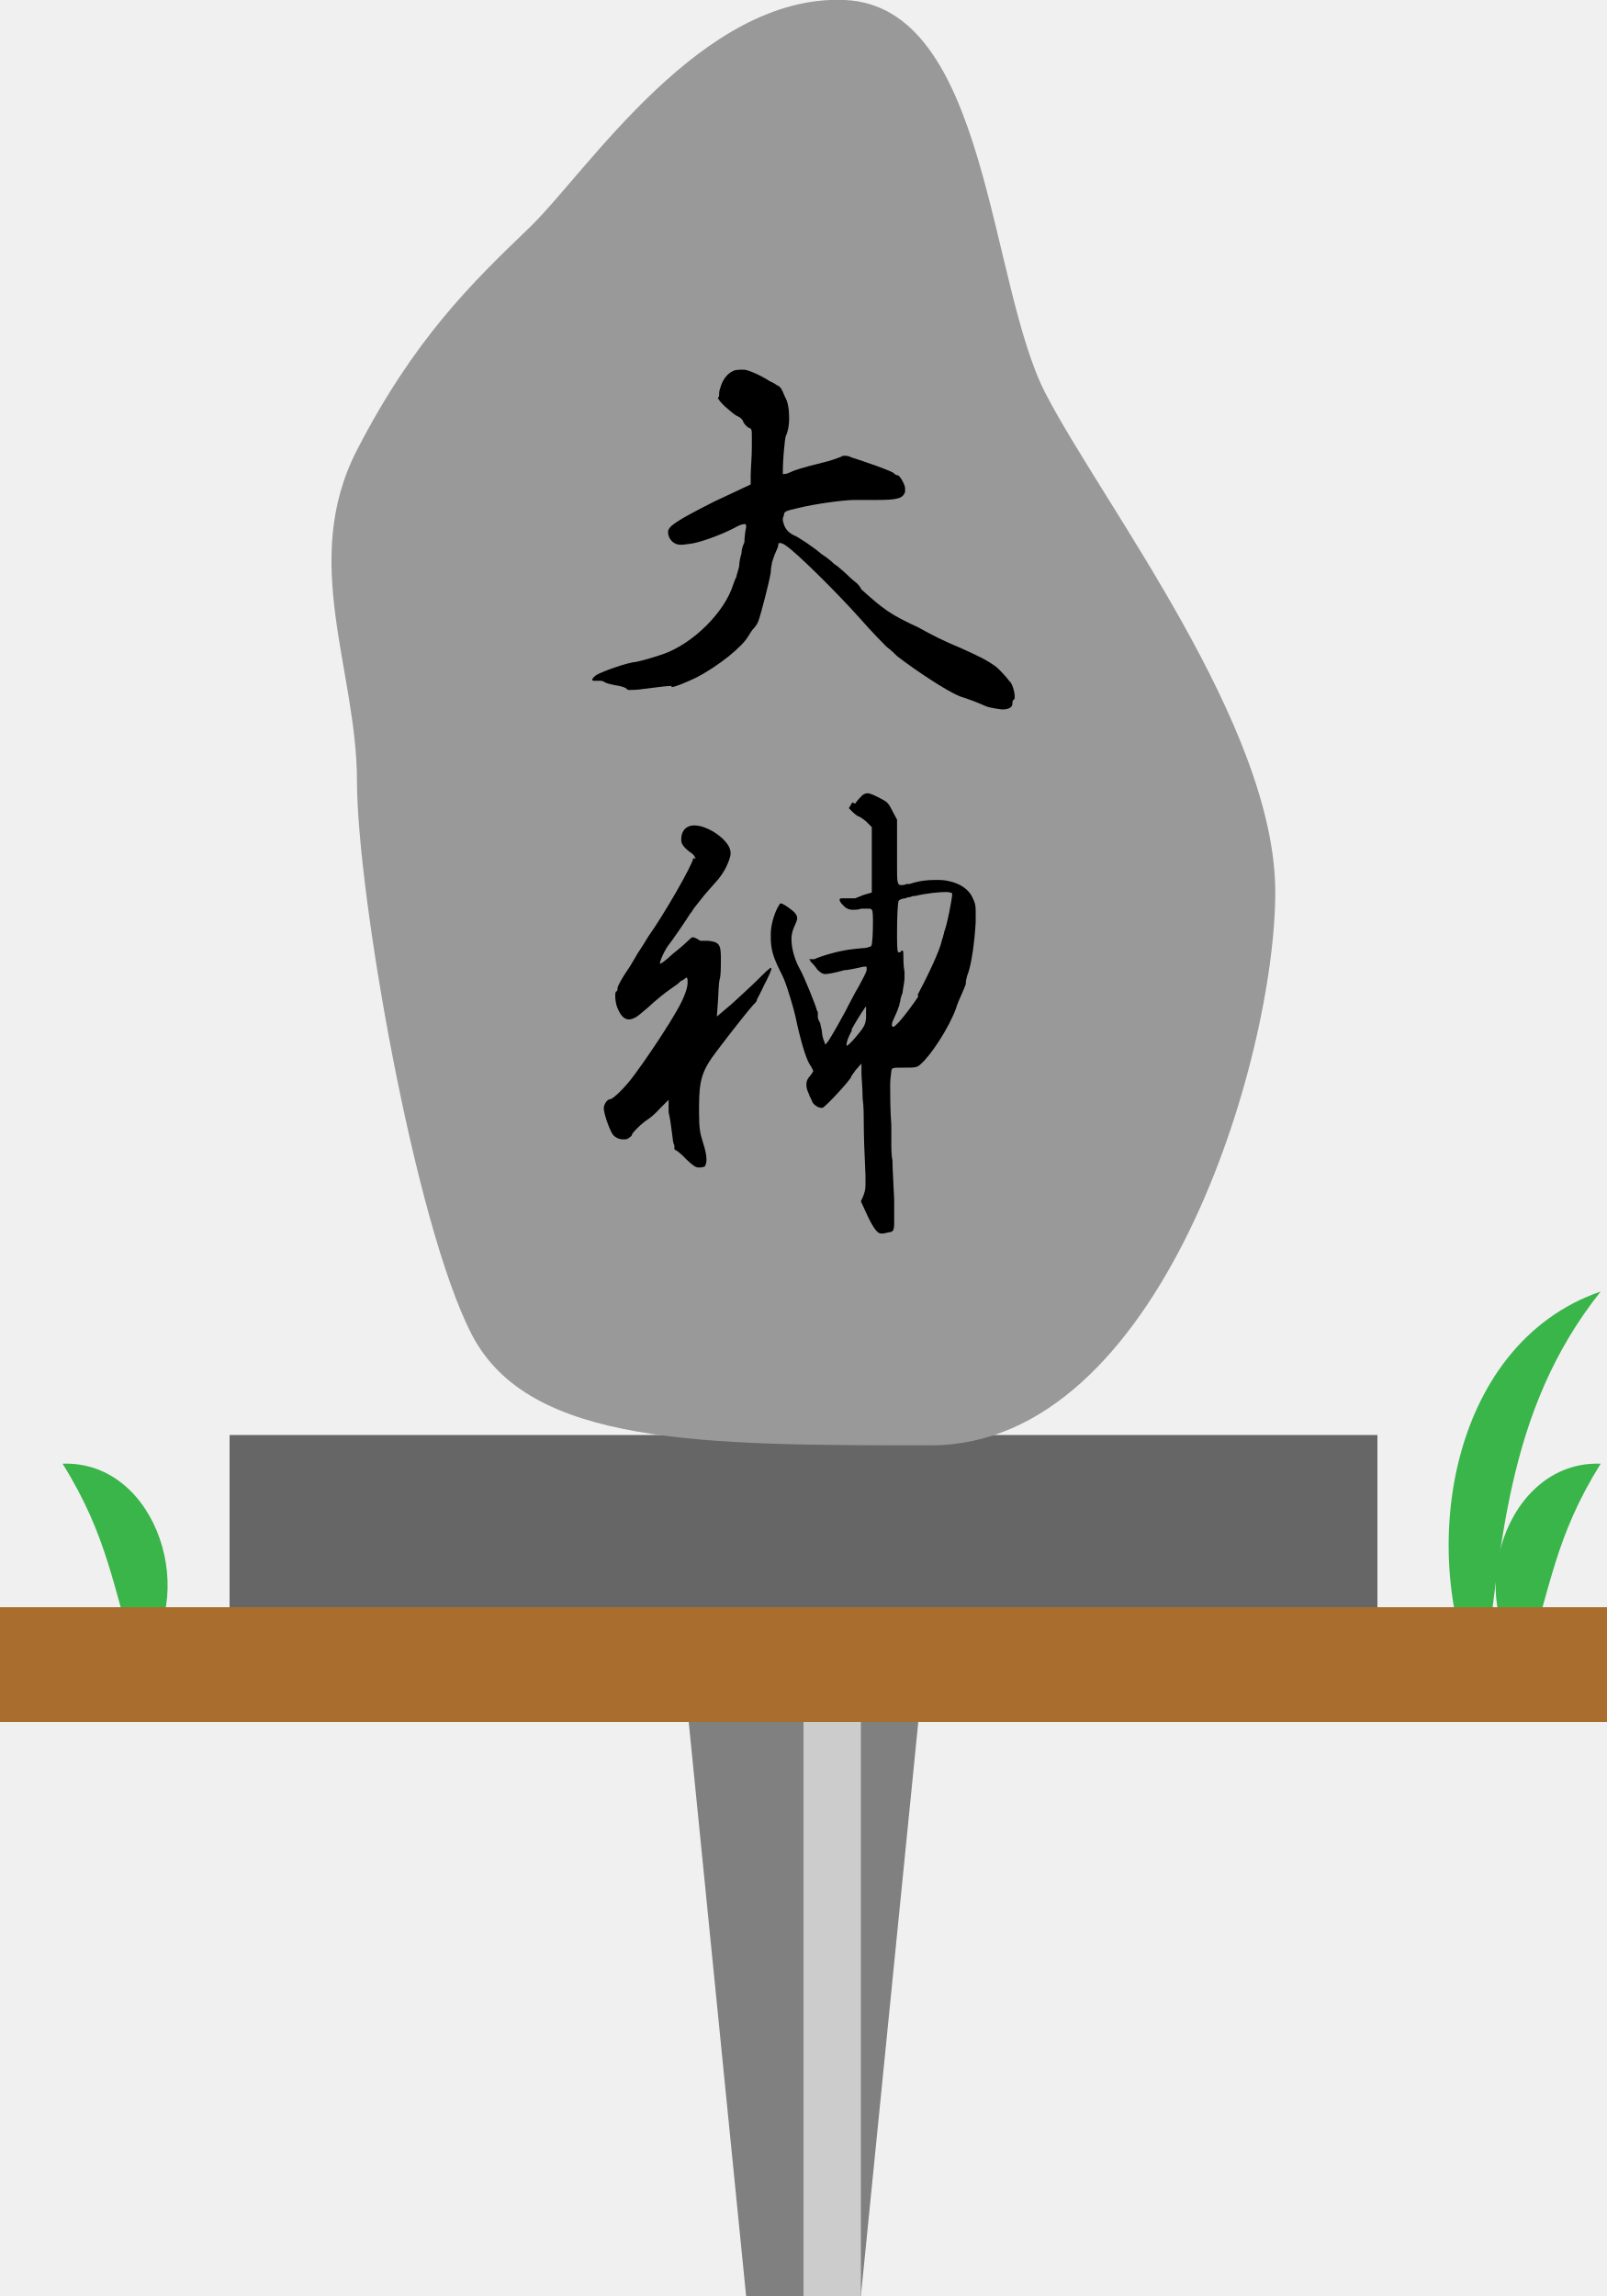
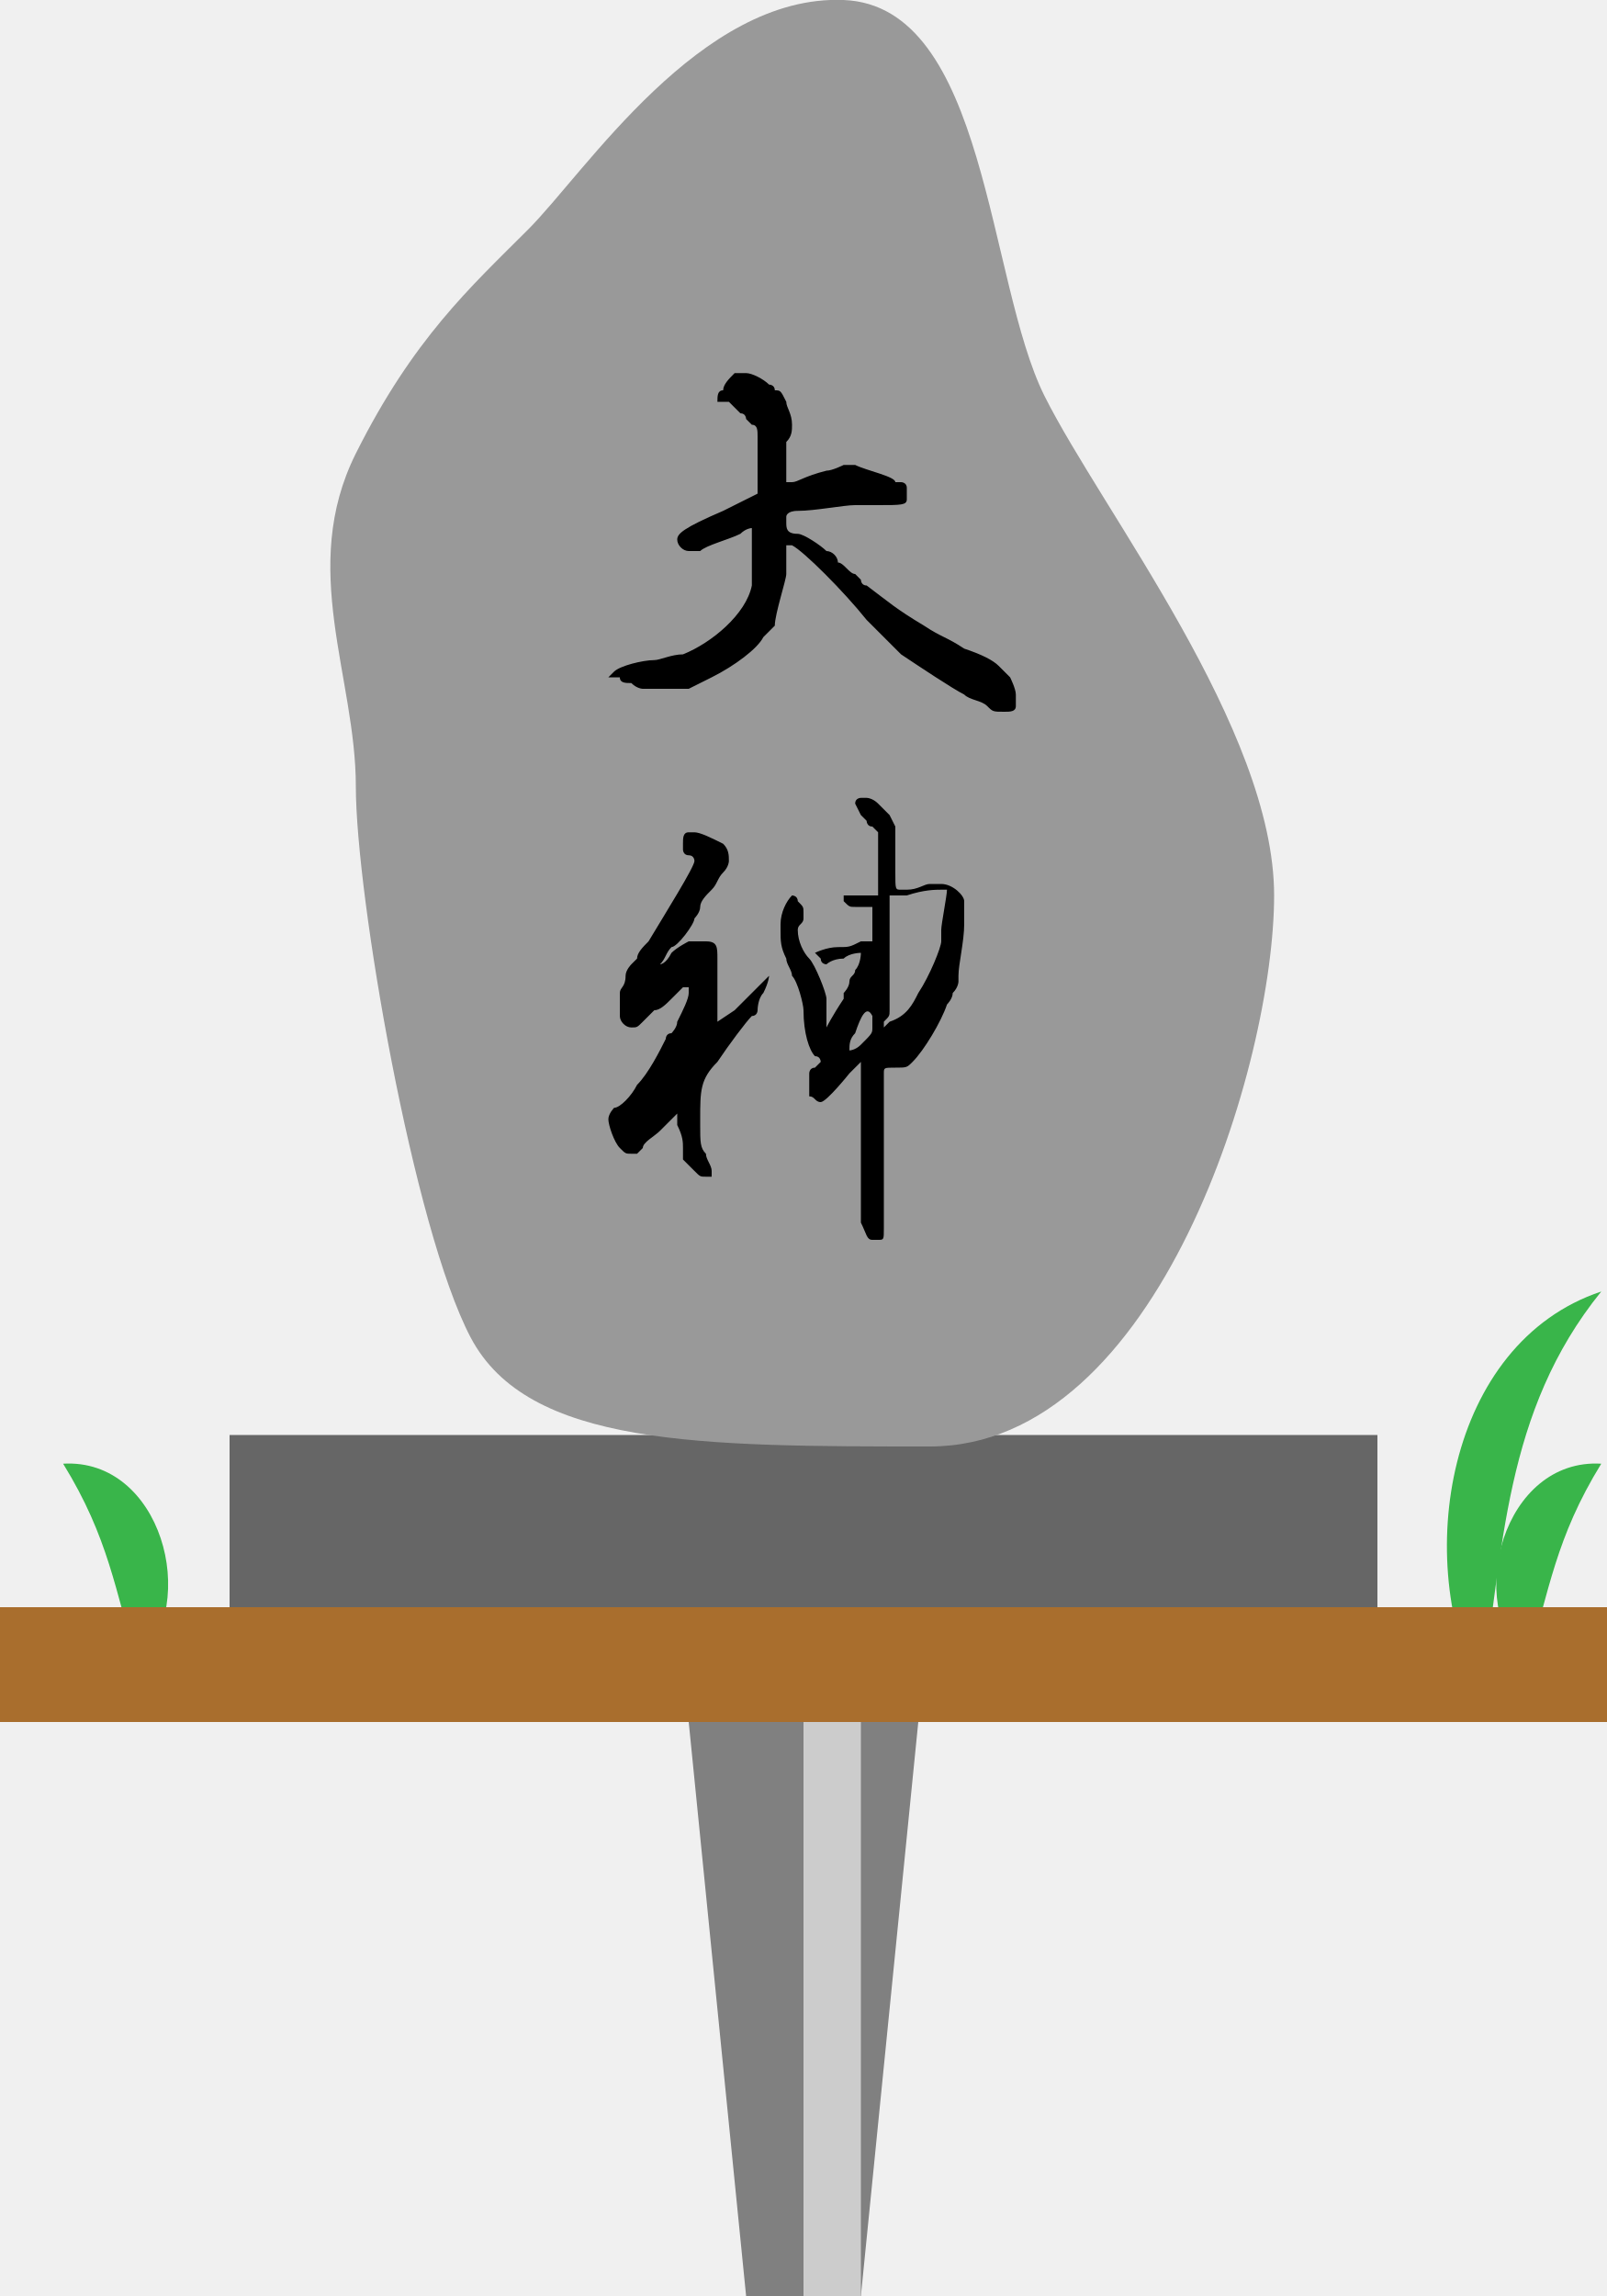
- <svg xmlns="http://www.w3.org/2000/svg" viewBox="0 0 28 40">
-   <defs>
-     <style>
-       .cls-1 {
-         fill: #39b54a;
-       }
- 
-       .cls-2 {
-         fill: gray;
-       }
- 
-       .cls-3 {
-         fill: #a96e2d;
-       }
- 
-       .cls-4 {
-         fill: #999;
-       }
- 
-       .cls-5 {
-         fill: #ccc;
-       }
- 
-       .cls-6 {
-         fill: #666;
-       }
-     </style>
-   </defs>
-   <g id="_ピン" data-name="ピン">
+ <svg xmlns="http://www.w3.org/2000/svg" version="1.1" x="0px" y="0px" viewBox="0 0 28 40" style="enable-background:new 0 0 28 40;" xml:space="preserve">
+   <style type="text/css">
+ 	.st0{display:none;}
+ 	.st1{fill:#808080;}
+ 	.st2{fill:#CCCCCC;}
+ 	.st3{fill:#666666;}
+ 	.st4{fill:#999999;}
+ 	.st5{fill:#39B54A;}
+ 	.st6{fill:#A96E2D;}
+ 	.st7{fill:#1B1464;}
+ 	.st8{fill:#FFFFFF;}
+ 	.st9{fill:#2E3192;}
+ 	.st10{opacity:0.3;fill:#FFFFFF;}
+ 	.st11{fill:#FFCE00;}
+ 	.st12{fill:#848484;}
+ 	.st13{fill:#797979;}
+ 	.st14{fill:#FF0000;}
+ 	.st15{fill:#F2F2F2;}
+ </style>
+   <g id="ガイド_00000162338702563158607440000009963323815856875396_" class="st0">
+ </g>
+   <g id="ピン">
    <g>
      <g>
-         <polygon class="cls-2" points="15 40 13 40 12 30 16 30 15 40" />
-         <rect class="cls-5" x="14" y="30" width="1" height="10" />
+         <polygon class="st1" points="15,40 13,40 12,30 16,30    " />
+         <rect x="14" y="30" class="st2" width="1" height="10" />
      </g>
      <g>
-         <rect class="cls-2" x="12" y="20" width="4" height="10" />
-         <rect class="cls-5" x="14" y="20" width="1" height="10" />
+         <rect x="12" y="20" class="st1" width="4" height="10" />
+         <rect x="14" y="20" class="st2" width="1" height="10" />
      </g>
    </g>
  </g>
-   <g id="_ノーマル" data-name="ノーマル">
-     <rect id="_土台" data-name="土台" class="cls-6" x="4" y="25" width="20" height="3" />
-     <path id="_石" data-name="石" class="cls-4" d="M14.72,0c2.5,.11,2.5,4.93,3.5,6.86s4,5.78,4,8.68-2,9.64-6,9.64-7,0-8-1.93-2-7.71-2-9.64-1-3.83,0-5.77,2-2.91,3-3.87S12.22-.11,14.72,0Z" />
-     <g id="_大神" data-name="大神">
-       <path d="M12.51,6.96s0-.02,0-.03c.02-.02,.02-.03,.02-.05,0-.04,0-.07,.02-.12,.03-.12,.11-.25,.23-.3,.04-.02,.12-.02,.18-.02,.07,0,.3,.1,.45,.2,.04,.02,.07,.03,.11,.06,.08,.04,.09,.05,.16,.22,.05,.08,.07,.22,.07,.37,0,.12-.02,.23-.06,.31-.02,.08-.05,.43-.05,.58v.08h0s.06,0,.1-.02c.1-.05,.23-.09,.59-.18,.14-.03,.29-.09,.32-.1,.02-.02,.05-.02,.07-.02s.06,0,.12,.03c.19,.06,.72,.24,.74,.28,.02,.02,.04,.03,.06,.03,.02,0,.06,.05,.09,.11,.03,.06,.04,.09,.04,.12,0,.02,0,.04,0,.06-.04,.11-.12,.14-.49,.14-.1,0-.23,0-.39,0-.19,0-.7,.07-.98,.14-.22,.05-.24,.06-.25,.11,0,.03-.02,.06-.02,.07v.04c.02,.09,.05,.18,.18,.25,.07,.02,.38,.23,.49,.33,.06,.04,.15,.1,.23,.18,.06,.03,.23,.19,.28,.24,0,0,.08,.07,.12,.1,.02,.02,.05,.06,.07,.1,.38,.34,.49,.43,.99,.66,.27,.15,.43,.23,.74,.36,.31,.14,.46,.21,.62,.33,.07,.06,.18,.18,.23,.25,.04,.02,.09,.18,.09,.26,0,.03,0,.06-.02,.06-.02,.02-.02,.05-.02,.07,0,.06-.06,.1-.18,.1-.15-.02-.25-.04-.29-.06-.13-.06-.32-.13-.45-.17-.24-.1-.78-.46-1.09-.7-.03-.03-.11-.11-.18-.16l-.04-.04s-.22-.22-.42-.45c-.43-.48-1.11-1.15-1.29-1.27-.05-.04-.09-.05-.11-.05s-.03,0-.03,.04c0,.02-.02,.07-.04,.11s-.04,.1-.05,.13c0,.02-.02,.04-.02,.07,0,.02-.02,.07-.02,.16-.02,.14-.17,.73-.22,.86-.02,.05-.06,.1-.08,.12-.02,.02-.06,.08-.09,.13-.1,.18-.51,.52-.92,.73-.17,.08-.36,.16-.42,.16v-.02c-.09,0-.22,.02-.47,.05-.13,.02-.21,.02-.25,.02s-.05,0-.06-.02c-.02-.02-.1-.05-.19-.06-.1-.02-.18-.04-.2-.06,0,0-.03-.02-.07-.02-.02,0-.04,0-.06,0-.02,0-.04,0-.05,0-.02,0-.03,0-.03-.02,0-.02,.02-.04,.07-.08,.1-.06,.54-.22,.7-.23,.1-.02,.34-.09,.48-.14,.5-.18,1.06-.72,1.21-1.22,.02-.06,.04-.1,.05-.12,0-.02,.03-.1,.05-.19,0-.08,.02-.15,.04-.22,0-.02,0-.09,.05-.19,0-.08,.02-.23,.03-.26v-.03s0-.03-.02-.03c-.05,0-.1,.02-.19,.07-.25,.13-.6,.25-.74,.27l-.15,.02h-.05c-.11,0-.21-.1-.21-.22,0-.1,.13-.19,.8-.53l.64-.3v-.15c0-.12,.02-.32,.02-.5v-.17c0-.14,0-.15-.06-.17-.03-.02-.07-.06-.09-.1,0-.03-.05-.08-.1-.1-.05-.02-.14-.1-.22-.17-.08-.08-.11-.11-.11-.14Z" />
-       <path d="M12.12,14.96s-.02-.07-.09-.11c-.06-.04-.12-.1-.14-.14-.02-.03-.02-.06-.02-.1,0-.07,.03-.15,.09-.19,.04-.03,.09-.04,.14-.04,.14,0,.34,.09,.49,.23,.1,.1,.14,.17,.14,.26,0,.05-.03,.13-.07,.22s-.13,.22-.2,.29c-.06,.07-.18,.2-.24,.28s-.13,.16-.14,.18c0,0-.02,.03-.03,.05l-.02,.02c-.04,.07-.32,.48-.37,.54-.06,.07-.14,.23-.16,.32v.02s0,0,0,0c.02,0,.09-.05,.22-.17,.14-.11,.26-.22,.29-.25s.04-.04,.06-.04,.03,0,.06,.02c.02,0,.03,.02,.04,.02l.03,.02h0s.02,0,.05,0c.02,0,.06,0,.09,0,.18,.02,.22,.06,.22,.28v.06c0,.12,0,.26-.02,.33s-.02,.23-.03,.38l-.02,.27,.26-.22c.14-.13,.34-.31,.44-.41,.14-.14,.22-.22,.25-.22,0,0,0,0,0,.02,0,.02-.05,.14-.12,.27-.06,.13-.13,.26-.13,.26,0,.02-.02,.06-.06,.09-.1,.11-.43,.53-.64,.81-.26,.34-.31,.5-.31,.98v.1c0,.28,.02,.36,.07,.52,.04,.12,.06,.22,.06,.3,0,.05-.02,.1-.03,.11s-.06,.02-.1,.02c-.06,0-.1-.03-.22-.14-.07-.08-.16-.15-.18-.16-.02,0-.03-.02-.03-.03h0s0-.02,0-.02h0s0-.03,0-.04c-.02-.02-.03-.11-.04-.2-.02-.14-.03-.25-.06-.37,0-.02,0-.08,0-.13v-.09s-.14,.14-.14,.14c-.07,.08-.17,.17-.22,.2-.1,.06-.28,.24-.28,.27,0,.02-.03,.04-.06,.06-.02,.02-.06,.02-.09,.02-.06,0-.12-.02-.17-.07-.06-.06-.17-.38-.17-.47,0-.07,.06-.16,.11-.16s.26-.2,.42-.42c.18-.24,.44-.63,.54-.79,.02-.04,.04-.06,.07-.11,.03-.05,.06-.1,.09-.15,.14-.23,.22-.42,.23-.54v-.06s0-.05-.02-.05c0,0-.03,.02-.07,.05-.02,0-.05,.03-.08,.06-.04,.03-.1,.07-.14,.1-.09,.06-.22,.17-.29,.23-.06,.06-.17,.15-.23,.2-.07,.06-.14,.09-.19,.09-.09,0-.15-.07-.21-.22-.02-.06-.03-.13-.03-.18,0-.05,0-.08,.02-.09,.02,0,.02-.04,.02-.06s.06-.14,.14-.26c.05-.07,.1-.15,.14-.22,.03-.05,.06-.1,.07-.12,.04-.06,.13-.2,.19-.3,.27-.38,.76-1.23,.78-1.36h0Zm2.78-.96c.04-.06,.09-.11,.12-.14,.02-.02,.06-.04,.09-.04,.05,0,.12,.03,.23,.09,.12,.06,.14,.08,.21,.22l.08,.15v.81c0,.26,0,.33,.07,.33,.02,0,.06,0,.1-.02,0,0,.02,0,.03,0h.02c.18-.06,.32-.07,.45-.07,.08,0,.15,0,.23,.02,.2,.04,.36,.15,.42,.3,.03,.06,.05,.11,.05,.21,0,.05,0,.11,0,.21-.02,.34-.07,.7-.13,.88-.02,.04-.03,.1-.04,.14,0,.02,0,.03,0,.04,0,.02-.04,.11-.07,.18-.03,.07-.09,.2-.1,.25-.12,.34-.45,.84-.62,.98-.06,.06-.1,.06-.29,.06-.2,0-.21,0-.22,.06,0,.03-.02,.12-.02,.24,0,.18,0,.43,.02,.7,0,.07,0,.17,0,.26,0,.14,0,.27,.02,.36,0,.14,.02,.44,.03,.68,0,.06,0,.11,0,.16,0,.1,0,.18,0,.23,0,.16-.02,.17-.1,.18h0s-.08,.02-.1,.02c0,0-.02,0-.03,0-.06,0-.13-.09-.23-.3l-.12-.26,.04-.09c.02-.06,.04-.1,.04-.19v-.06s0-.05,0-.11c-.02-.42-.03-.7-.03-.94,0-.1,0-.26-.02-.41,0-.18-.02-.36-.02-.42v-.18s-.05,.05-.08,.09c-.02,.02-.03,.03-.04,.05-.03,.04-.06,.08-.06,.09,0,.04-.45,.53-.5,.54h-.02c-.06,0-.14-.06-.16-.11,0-.02-.02-.04-.03-.07-.02-.03-.02-.05-.03-.07-.03-.06-.04-.11-.04-.16s.02-.1,.06-.14c.03-.04,.06-.08,.06-.09s-.03-.07-.07-.13c-.06-.1-.16-.43-.24-.82-.03-.14-.14-.5-.18-.6-.02-.06-.08-.18-.12-.26-.1-.21-.13-.34-.13-.52v-.06c0-.18,.08-.41,.15-.51,0-.02,.02-.02,.03-.02s.06,.02,.14,.08c.1,.07,.14,.12,.14,.18,0,.03-.02,.07-.04,.12-.03,.06-.06,.14-.06,.24,0,.17,.06,.37,.15,.53,.06,.1,.26,.59,.29,.7,0,.02,.02,.03,.02,.05,0,.02,0,.04,0,.06v.03s.02,.07,.04,.09c0,.02,.02,.08,.03,.14,0,.06,.02,.14,.04,.18l.02,.06,.05-.06s.1-.15,.31-.54l.04-.08s.06-.11,.09-.17c.03-.06,.06-.11,.09-.16,.07-.13,.14-.26,.14-.29,0-.02,0-.03,0-.04,0-.02,0-.02-.02-.02t-.03,0s-.17,.04-.3,.06h-.03c-.18,.05-.3,.07-.34,.07-.05,0-.09-.03-.14-.08h0s0,0,0,0l-.02-.03s-.08-.1-.1-.11v-.02s-.02,0-.02-.02,0,0,0,0c0,0,.02,0,.02,0h.04s.02,0,.03,0c.04-.02,.17-.07,.37-.12,.18-.04,.23-.05,.45-.07,.07,0,.15-.02,.17-.04,.02-.02,.03-.23,.03-.41,0-.1,0-.2-.02-.22s-.02-.02-.06-.02c-.02,0-.04,0-.07,0h-.05c-.06,.02-.12,.02-.14,.02-.08,0-.13-.02-.19-.09-.03-.03-.05-.06-.05-.08s0-.03,.04-.03c.02,0,.03,0,.06,0,.02,0,.04,0,.06,0s.06,0,.07,0c0,0,.02,0,.02,0h.02s.1-.04,.15-.06l.14-.04v-1.14l-.1-.1c-.06-.05-.12-.09-.14-.09,0,0-.05-.03-.09-.07l-.07-.07,.06-.1Zm-.05,3.94c-.08,.14-.1,.22-.1,.26,0,0,0,.02,0,.02,.02,0,.07-.05,.15-.14h0c.15-.18,.18-.22,.19-.35,0-.05,0-.11,0-.14v-.06h0s-.12,.16-.26,.42Zm1.14-.61c.18-.34,.38-.76,.42-.94,0-.02,.02-.06,.02-.06,0-.03,.02-.06,.02-.09,.05-.12,.14-.58,.14-.66v-.02s-.05-.02-.1-.02c-.12,0-.34,.02-.55,.07h-.03s-.06,.02-.06,.02c0,0-.05,0-.07,.02-.05,0-.1,.02-.12,.04-.02,.02-.03,.3-.03,.55,0,.18,0,.34,.02,.35h.02s.02,0,.02,0c0-.02,.02-.03,.03-.03,.02,0,.02,.03,.02,.09,0,.06,0,.18,.02,.28,0,0,0,.02,0,.06v.05c0,.06-.02,.14-.03,.22,0,0,0,.05-.02,.07,0,.03-.02,.06-.02,.08,0,.04-.02,.07-.02,.1-.02,.06-.05,.14-.08,.2-.02,.05-.05,.1-.05,.14v.02s.02,.02,.02,.02c.02,0,.04-.02,.1-.08,.1-.11,.27-.34,.34-.45Z" />
+   <g id="ノーマル">
+     <rect id="土台" x="4" y="25" class="st3" width="20" height="3" />
+     <path id="石" class="st4" d="M14.7,0c2.5,0.1,2.5,4.9,3.5,6.9s4,5.8,4,8.7s-2,9.6-6,9.6s-7,0-8-1.9s-2-7.7-2-9.6s-1-3.8,0-5.8   s2-2.9,3-3.9S12.2-0.1,14.7,0z" />
+     <g id="大神">
+       <path d="M12.5,7C12.5,7,12.5,6.9,12.5,7C12.5,6.9,12.5,6.9,12.5,7c0-0.1,0-0.2,0.1-0.2c0-0.1,0.1-0.2,0.2-0.3c0,0,0.1,0,0.2,0    c0.1,0,0.3,0.1,0.4,0.2c0,0,0.1,0,0.1,0.1c0.1,0,0.1,0,0.2,0.2c0,0.1,0.1,0.2,0.1,0.4c0,0.1,0,0.2-0.1,0.3c0,0.1,0,0.4,0,0.6v0.1    l0,0c0,0,0.1,0,0.1,0c0.1,0,0.2-0.1,0.6-0.2c0.1,0,0.3-0.1,0.3-0.1c0,0,0,0,0.1,0s0.1,0,0.1,0c0.2,0.1,0.7,0.2,0.7,0.3    c0,0,0,0,0.1,0c0,0,0.1,0,0.1,0.1c0,0.1,0,0.1,0,0.1c0,0,0,0,0,0.1c0,0.1-0.1,0.1-0.5,0.1c-0.1,0-0.2,0-0.4,0    c-0.2,0-0.7,0.1-1,0.1c-0.2,0-0.2,0.1-0.2,0.1c0,0,0,0.1,0,0.1v0c0,0.1,0,0.2,0.2,0.2c0.1,0,0.4,0.2,0.5,0.3    c0.1,0,0.2,0.1,0.2,0.2c0.1,0,0.2,0.2,0.3,0.2c0,0,0.1,0.1,0.1,0.1c0,0,0,0.1,0.1,0.1c0.4,0.3,0.5,0.4,1,0.7    c0.3,0.2,0.4,0.2,0.7,0.4c0.3,0.1,0.5,0.2,0.6,0.3c0.1,0.1,0.2,0.2,0.2,0.2c0,0,0.1,0.2,0.1,0.3c0,0,0,0.1,0,0.1c0,0,0,0,0,0.1    c0,0.1-0.1,0.1-0.2,0.1c-0.2,0-0.2,0-0.3-0.1c-0.1-0.1-0.3-0.1-0.4-0.2c-0.2-0.1-0.8-0.5-1.1-0.7c0,0-0.1-0.1-0.2-0.2l0,0    c0,0-0.2-0.2-0.4-0.4c-0.4-0.5-1.1-1.2-1.3-1.3c0,0-0.1,0-0.1,0s0,0,0,0c0,0,0,0.1,0,0.1s0,0.1,0,0.1c0,0,0,0,0,0.1    c0,0,0,0.1,0,0.2c0,0.1-0.2,0.7-0.2,0.9c0,0-0.1,0.1-0.1,0.1c0,0-0.1,0.1-0.1,0.1c-0.1,0.2-0.5,0.5-0.9,0.7    c-0.2,0.1-0.4,0.2-0.4,0.2v0c-0.1,0-0.2,0-0.5,0c-0.1,0-0.2,0-0.2,0c0,0,0,0-0.1,0c0,0-0.1,0-0.2-0.1c-0.1,0-0.2,0-0.2-0.1    c0,0,0,0-0.1,0c0,0,0,0-0.1,0c0,0,0,0,0,0c0,0,0,0,0,0c0,0,0,0,0.1-0.1c0.1-0.1,0.5-0.2,0.7-0.2c0.1,0,0.3-0.1,0.5-0.1    c0.5-0.2,1.1-0.7,1.2-1.2c0-0.1,0-0.1,0-0.1c0,0,0-0.1,0-0.2c0-0.1,0-0.2,0-0.2c0,0,0-0.1,0-0.2c0-0.1,0-0.2,0-0.3v0c0,0,0,0,0,0    c0,0-0.1,0-0.2,0.1c-0.2,0.1-0.6,0.2-0.7,0.3l-0.2,0h0c-0.1,0-0.2-0.1-0.2-0.2c0-0.1,0.1-0.2,0.8-0.5l0.6-0.3l0-0.2    c0-0.1,0-0.3,0-0.5V7.6c0-0.1,0-0.2-0.1-0.2c0,0-0.1-0.1-0.1-0.1c0,0,0-0.1-0.1-0.1c0,0-0.1-0.1-0.2-0.2C12.5,7,12.5,7,12.5,7z" />
+       <path d="M12.1,15c0,0,0-0.1-0.1-0.1c-0.1,0-0.1-0.1-0.1-0.1c0,0,0-0.1,0-0.1c0-0.1,0-0.2,0.1-0.2c0,0,0.1,0,0.1,0    c0.1,0,0.3,0.1,0.5,0.2c0.1,0.1,0.1,0.2,0.1,0.3c0,0,0,0.1-0.1,0.2s-0.1,0.2-0.2,0.3c-0.1,0.1-0.2,0.2-0.2,0.3s-0.1,0.2-0.1,0.2    c0,0,0,0,0,0l0,0c0,0.1-0.3,0.5-0.4,0.5c-0.1,0.1-0.1,0.2-0.2,0.3v0c0,0,0,0,0,0c0,0,0.1,0,0.2-0.2c0.1-0.1,0.3-0.2,0.3-0.2    s0,0,0.1,0c0,0,0,0,0.1,0c0,0,0,0,0,0l0,0h0c0,0,0,0,0,0c0,0,0.1,0,0.1,0c0.2,0,0.2,0.1,0.2,0.3v0.1c0,0.1,0,0.3,0,0.3    s0,0.2,0,0.4l0,0.3l0.3-0.2c0.1-0.1,0.3-0.3,0.4-0.4c0.1-0.1,0.2-0.2,0.2-0.2c0,0,0,0,0,0c0,0,0,0.1-0.1,0.3    c-0.1,0.1-0.1,0.3-0.1,0.3c0,0,0,0.1-0.1,0.1c-0.1,0.1-0.4,0.5-0.6,0.8c-0.3,0.3-0.3,0.5-0.3,1v0.1c0,0.3,0,0.4,0.1,0.5    c0,0.1,0.1,0.2,0.1,0.3c0,0,0,0.1,0,0.1c0,0-0.1,0-0.1,0c-0.1,0-0.1,0-0.2-0.1c-0.1-0.1-0.2-0.2-0.2-0.2c0,0,0,0,0,0v0    c0,0,0,0,0,0v0c0,0,0,0,0,0c0,0,0-0.1,0-0.2c0-0.1,0-0.2-0.1-0.4c0,0,0-0.1,0-0.1l0-0.1l-0.1,0.1c-0.1,0.1-0.2,0.2-0.2,0.2    c-0.1,0.1-0.3,0.2-0.3,0.3c0,0,0,0-0.1,0.1c0,0-0.1,0-0.1,0c-0.1,0-0.1,0-0.2-0.1c-0.1-0.1-0.2-0.4-0.2-0.5c0-0.1,0.1-0.2,0.1-0.2    c0.1,0,0.3-0.2,0.4-0.4c0.2-0.2,0.4-0.6,0.5-0.8c0,0,0-0.1,0.1-0.1c0,0,0.1-0.1,0.1-0.2c0.1-0.2,0.2-0.4,0.2-0.5v-0.1c0,0,0,0,0,0    c0,0,0,0-0.1,0c0,0,0,0-0.1,0.1c0,0-0.1,0.1-0.1,0.1c-0.1,0.1-0.2,0.2-0.3,0.2c-0.1,0.1-0.2,0.2-0.2,0.2c-0.1,0.1-0.1,0.1-0.2,0.1    c-0.1,0-0.2-0.1-0.2-0.2c0-0.1,0-0.1,0-0.2c0,0,0-0.1,0-0.1c0,0,0,0,0-0.1s0.1-0.1,0.1-0.3c0-0.1,0.1-0.2,0.1-0.2    c0,0,0.1-0.1,0.1-0.1c0-0.1,0.1-0.2,0.2-0.3C11.6,15.9,12.1,15.1,12.1,15L12.1,15z M14.9,14c0-0.1,0.1-0.1,0.1-0.1    c0,0,0.1,0,0.1,0c0,0,0.1,0,0.2,0.1c0.1,0.1,0.1,0.1,0.2,0.2l0.1,0.2v0.8c0,0.3,0,0.3,0.1,0.3c0,0,0.1,0,0.1,0c0,0,0,0,0,0l0,0    c0.2,0,0.3-0.1,0.4-0.1c0.1,0,0.2,0,0.2,0c0.2,0,0.4,0.2,0.4,0.3c0,0.1,0,0.1,0,0.2c0,0,0,0.1,0,0.2c0,0.3-0.1,0.7-0.1,0.9    c0,0,0,0.1,0,0.1c0,0,0,0,0,0c0,0,0,0.1-0.1,0.2c0,0.1-0.1,0.2-0.1,0.2c-0.1,0.3-0.4,0.8-0.6,1c-0.1,0.1-0.1,0.1-0.3,0.1    c-0.2,0-0.2,0-0.2,0.1c0,0,0,0.1,0,0.2c0,0.2,0,0.4,0,0.7c0,0.1,0,0.2,0,0.3c0,0.1,0,0.3,0,0.4c0,0.1,0,0.4,0,0.7    c0,0.1,0,0.1,0,0.2c0,0.1,0,0.2,0,0.2c0,0.2,0,0.2-0.1,0.2h0c0,0-0.1,0-0.1,0c0,0,0,0,0,0c-0.1,0-0.1-0.1-0.2-0.3L15,20.9l0-0.1    c0-0.1,0-0.1,0-0.2v-0.1c0,0,0,0,0-0.1c0-0.4,0-0.7,0-0.9c0-0.1,0-0.3,0-0.4c0-0.2,0-0.4,0-0.4v-0.2c0,0,0,0-0.1,0.1c0,0,0,0,0,0    c0,0-0.1,0.1-0.1,0.1c0,0-0.4,0.5-0.5,0.5h0c-0.1,0-0.1-0.1-0.2-0.1c0,0,0,0,0-0.1c0,0,0,0,0-0.1c0-0.1,0-0.1,0-0.2    c0,0,0-0.1,0.1-0.1c0,0,0.1-0.1,0.1-0.1s0-0.1-0.1-0.1c-0.1-0.1-0.2-0.4-0.2-0.8c0-0.1-0.1-0.5-0.2-0.6c0-0.1-0.1-0.2-0.1-0.3    c-0.1-0.2-0.1-0.3-0.1-0.5v-0.1c0-0.2,0.1-0.4,0.2-0.5c0,0,0,0,0,0s0.1,0,0.1,0.1c0.1,0.1,0.1,0.1,0.1,0.2c0,0,0,0.1,0,0.1    c0,0.1-0.1,0.1-0.1,0.2c0,0.2,0.1,0.4,0.2,0.5c0.1,0.1,0.3,0.6,0.3,0.7c0,0,0,0,0,0c0,0,0,0,0,0.1v0c0,0,0,0.1,0,0.1    c0,0,0,0.1,0,0.1c0,0.1,0,0.1,0,0.2l0,0.1l0-0.1c0,0,0.1-0.2,0.3-0.5l0-0.1c0,0,0.1-0.1,0.1-0.2c0-0.1,0.1-0.1,0.1-0.2    c0.1-0.1,0.1-0.3,0.1-0.3c0,0,0,0,0,0c0,0,0,0,0,0c0,0,0,0,0,0c0,0-0.2,0-0.3,0.1h0l0,0c-0.2,0-0.3,0.1-0.3,0.1c0,0-0.1,0-0.1-0.1    v0h0l0,0c0,0-0.1-0.1-0.1-0.1l0,0c0,0,0,0,0,0s0,0,0,0c0,0,0,0,0,0h0l0,0c0,0,0,0,0,0c0,0,0.2-0.1,0.4-0.1c0.2,0,0.2,0,0.4-0.1    c0.1,0,0.2,0,0.2,0c0,0,0-0.2,0-0.4c0-0.1,0-0.2,0-0.2s0,0-0.1,0c0,0,0,0-0.1,0l0,0c-0.1,0-0.1,0-0.1,0c-0.1,0-0.1,0-0.2-0.1    c0,0,0-0.1,0-0.1s0,0,0,0c0,0,0,0,0.1,0c0,0,0,0,0.1,0s0.1,0,0.1,0c0,0,0,0,0,0l0,0c0,0,0.1,0,0.2,0l0.1,0v-1.1l-0.1-0.1    c-0.1,0-0.1-0.1-0.1-0.1c0,0,0,0-0.1-0.1L14.9,14L14.9,14z M14.9,18c-0.1,0.1-0.1,0.2-0.1,0.3c0,0,0,0,0,0c0,0,0.1,0,0.2-0.1l0,0    c0.2-0.2,0.2-0.2,0.2-0.3c0,0,0-0.1,0-0.1v-0.1h0C15.1,17.5,15,17.7,14.9,18z M16,17.3c0.2-0.3,0.4-0.8,0.4-0.9c0,0,0-0.1,0-0.1    c0,0,0-0.1,0-0.1c0-0.1,0.1-0.6,0.1-0.7v0c0,0,0,0-0.1,0c-0.1,0-0.3,0-0.6,0.1h0l0,0l-0.1,0c0,0,0,0-0.1,0c0,0-0.1,0-0.1,0    c0,0,0,0.3,0,0.6c0,0.2,0,0.3,0,0.4h0l0,0c0,0,0,0,0,0c0,0,0,0,0,0c0,0,0,0,0,0.1c0,0.1,0,0.2,0,0.3c0,0,0,0,0,0.1v0    c0,0.1,0,0.1,0,0.2c0,0,0,0,0,0.1c0,0,0,0.1,0,0.1c0,0,0,0.1,0,0.1c0,0.1,0,0.1-0.1,0.2c0,0,0,0.1,0,0.1v0c0,0,0,0,0,0    c0,0,0,0,0.1-0.1C15.8,17.7,15.9,17.5,16,17.3z" />
    </g>
-     <g id="_地面" data-name="地面">
-       <path id="_草" data-name="草" class="cls-1" d="M2.4,29c-.44-1.34-.51-2.22-1.31-3.5,1.67-.06,2.41,2.38,1.31,3.5h0Z" />
-       <path id="_草-2" data-name="草" class="cls-1" d="M26.58,29c-1.1-1.12-.36-3.56,1.31-3.5-.8,1.28-.87,2.16-1.31,3.5h0Z" />
-       <path id="_草-3" data-name="草" class="cls-1" d="M25.82,29.5c-1.16-2.29-.63-6.07,2.07-7-1.67,2.1-1.73,4.49-2.07,7h0Z" />
-       <rect id="_地面-2" data-name="地面" class="cls-3" y="28" width="28" height="2" />
+     <g id="地面_00000058565806623518336590000006914489109431071373_">
+       <path id="草_00000050658507514173148250000014360179358624052912_" class="st5" d="M2.4,29c-0.4-1.3-0.5-2.2-1.3-3.5    C2.8,25.4,3.5,27.9,2.4,29L2.4,29z" />
+       <path id="草_00000179627912085844586860000016558588140227868062_" class="st5" d="M26.6,29c-1.1-1.1-0.4-3.6,1.3-3.5    C27.1,26.8,27,27.7,26.6,29L26.6,29z" />
+       <path id="草_00000151529837931384215080000007510860043949423779_" class="st5" d="M25.8,29.5c-1.2-2.3-0.6-6.1,2.1-7    C26.2,24.6,26.2,27,25.8,29.5L25.8,29.5z" />
+       <rect id="地面_00000020394074477376840640000007005206060773015720_" y="28" class="st6" width="28" height="2" />
    </g>
  </g>
</svg>
